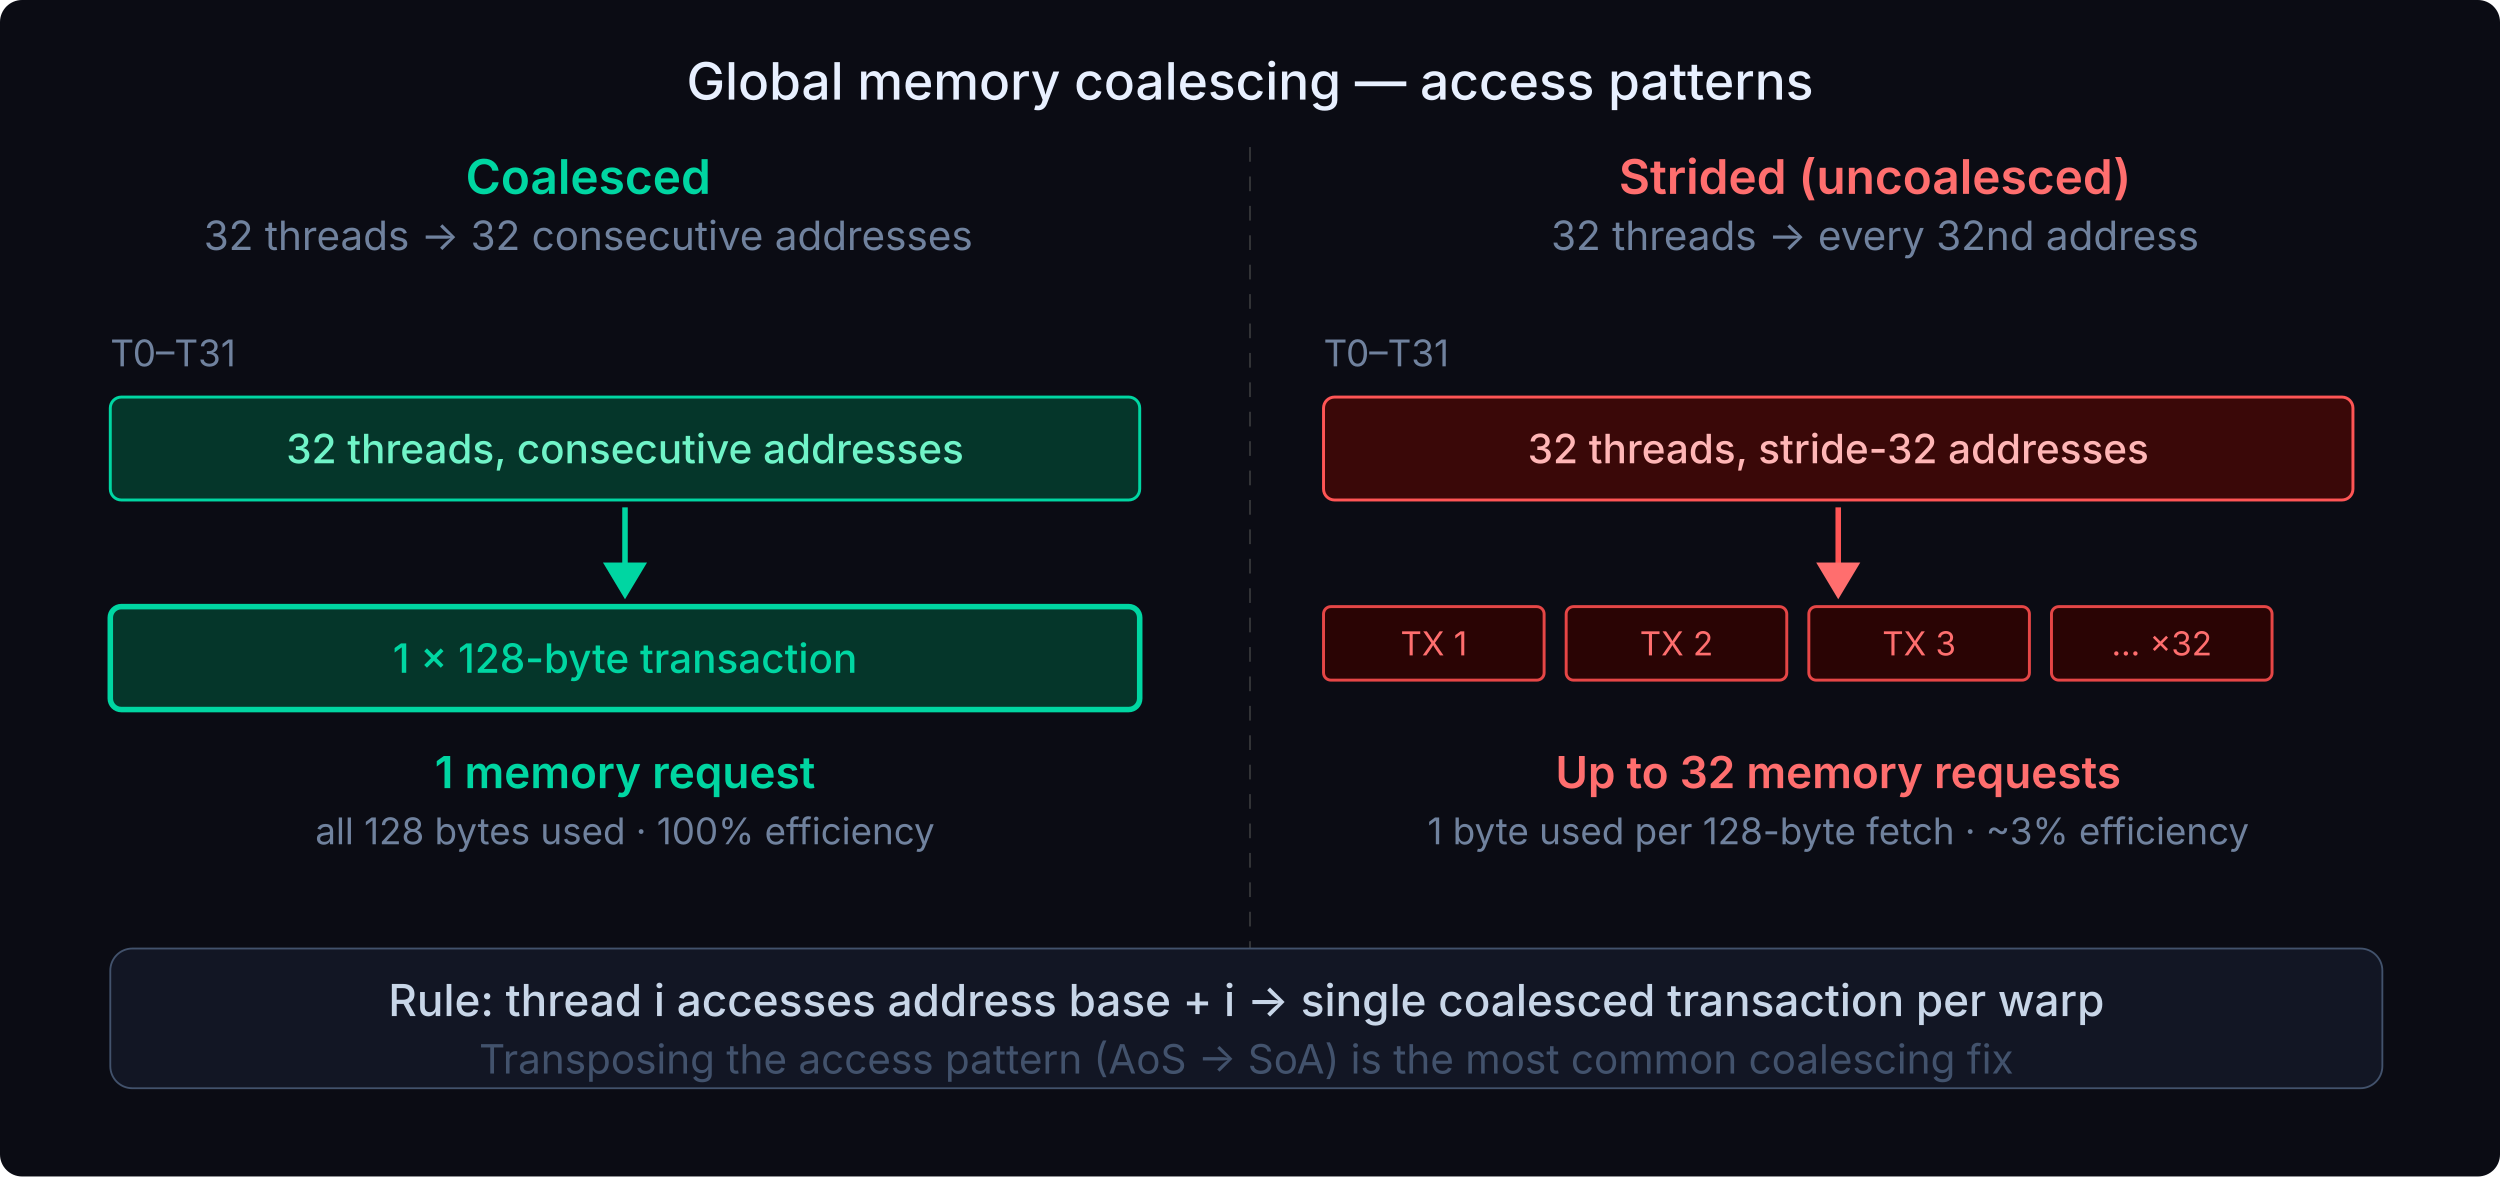
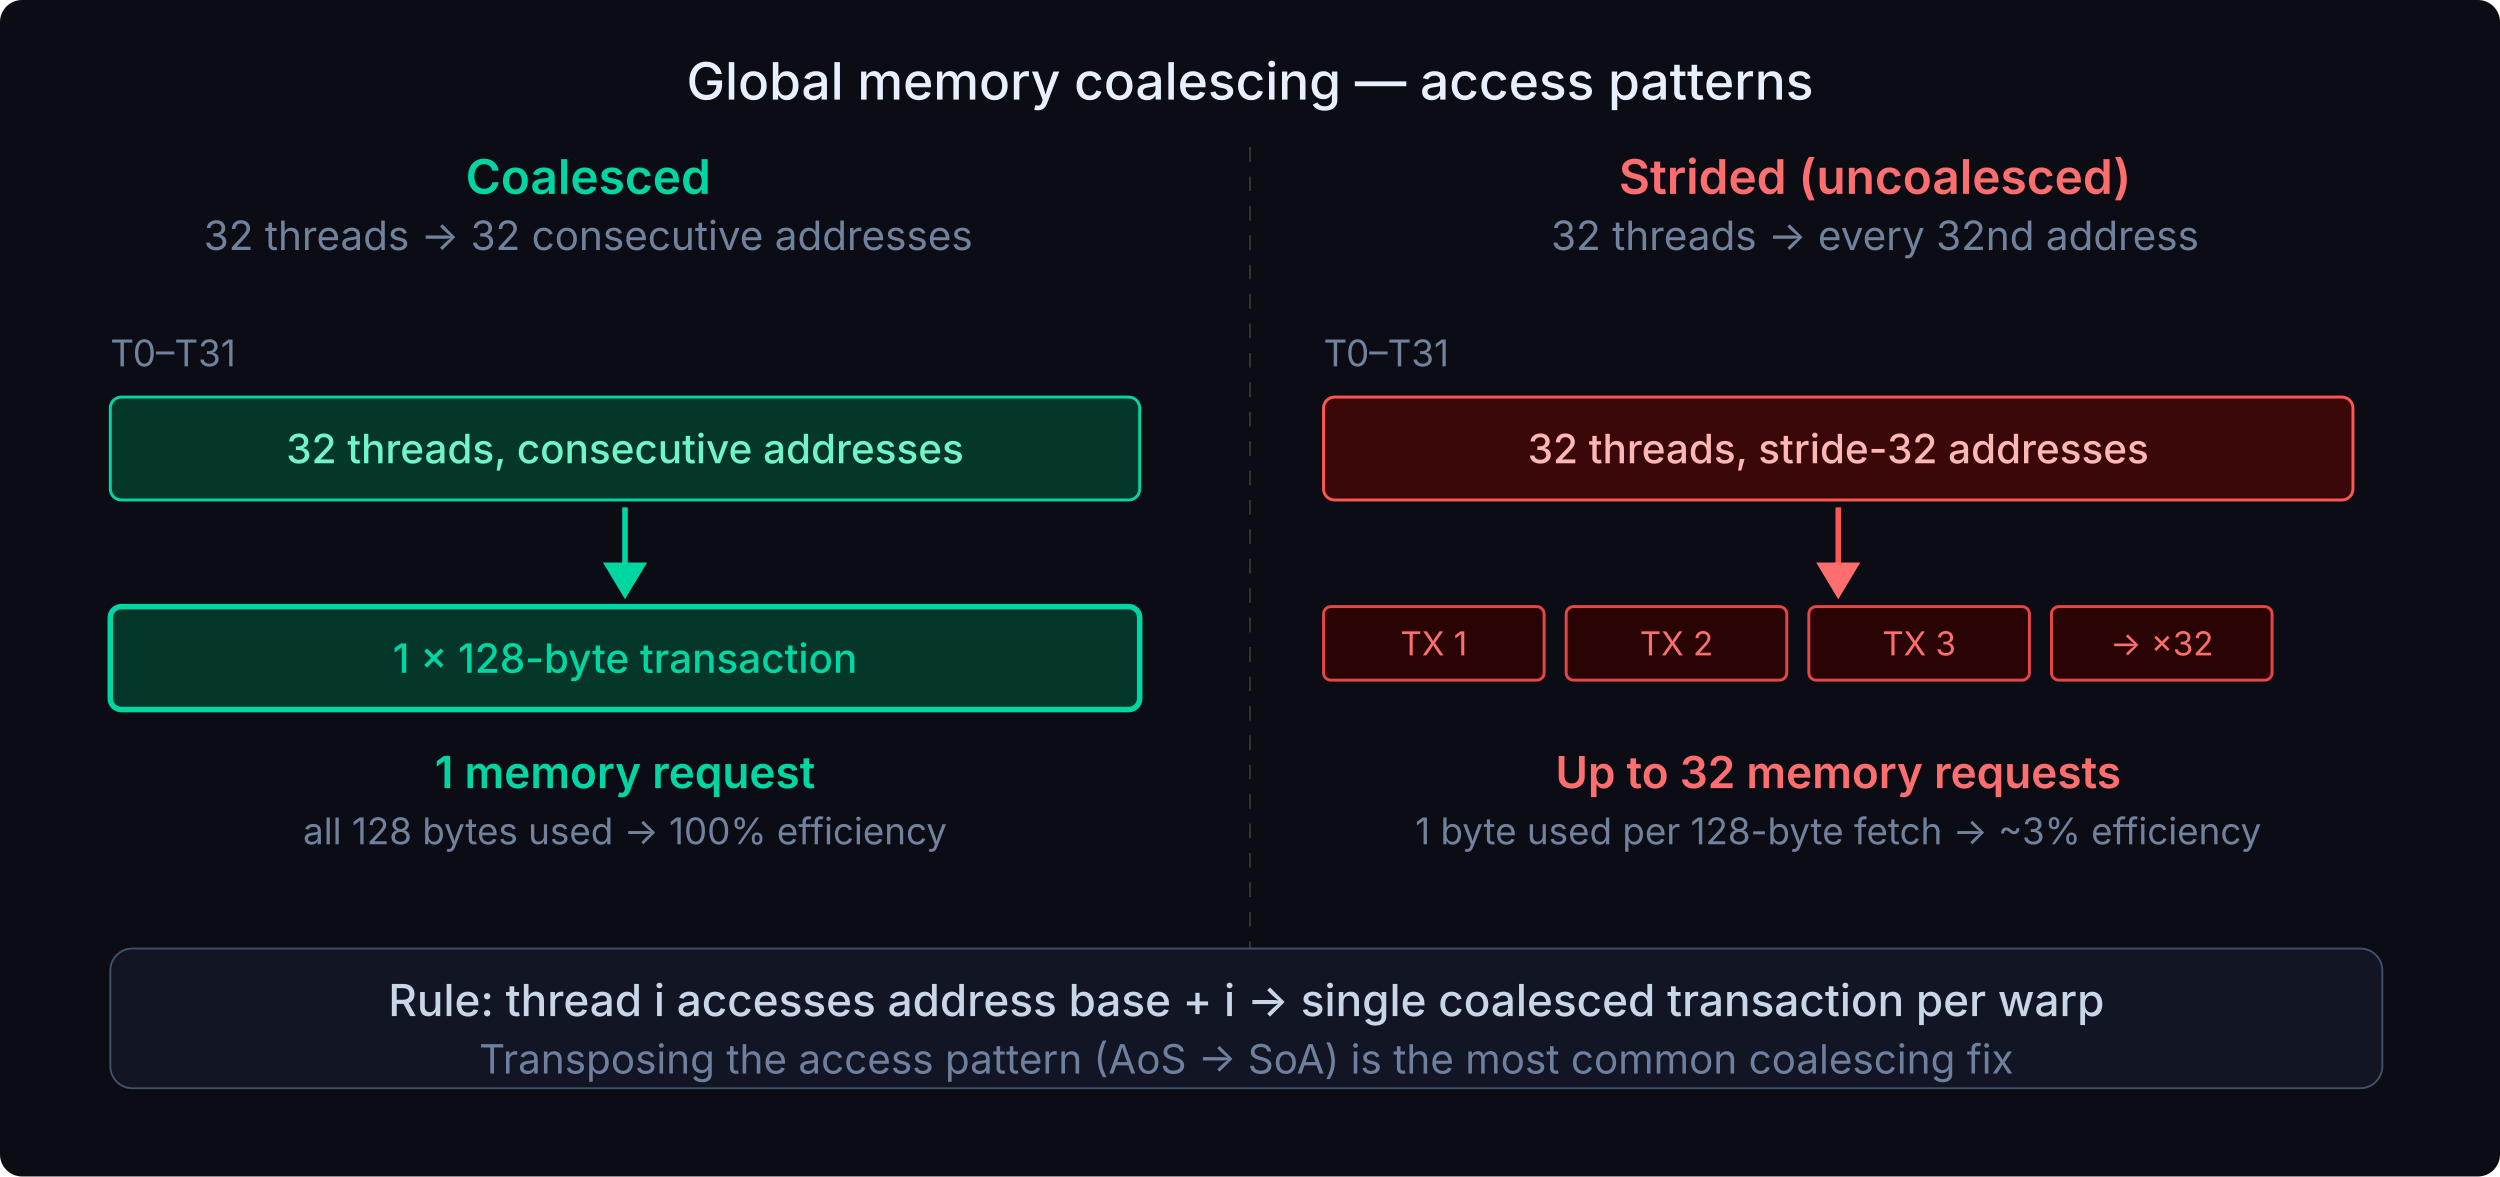
<svg xmlns="http://www.w3.org/2000/svg" width="100%" viewBox="0 0 680 320">
  <rect width="100%" height="100%" fill="#0b0c14" rx="6" />
  <text x="340" y="22" text-anchor="middle" dominant-baseline="central" style="fill:rgb(232, 240, 255);font-family:-apple-system,BlinkMacSystemFont,'Segoe UI',sans-serif;font-size:14px;font-weight:500">Global memory coalescing — access patterns</text>
  <text x="160" y="48" text-anchor="middle" dominant-baseline="central" style="fill:rgb(0, 214, 162);font-family:-apple-system,BlinkMacSystemFont,'Segoe UI',sans-serif;font-size:13px;font-weight:600">Coalesced</text>
  <text x="160" y="64" text-anchor="middle" dominant-baseline="central" style="fill:rgb(112, 130, 158);font-family:-apple-system,BlinkMacSystemFont,'Segoe UI',sans-serif;font-size:11px">32 threads → 32 consecutive addresses</text>
  <text x="30" y="96" text-anchor="start" dominant-baseline="central" style="fill:rgb(112, 130, 158);font-family:-apple-system,BlinkMacSystemFont,'Segoe UI',sans-serif;font-size:10px">T0–T31</text>
  <rect x="30" y="108" width="280" height="28" rx="3" fill="rgb(5, 54, 42)" stroke="rgb(0, 214, 162)" stroke-width="0.8" />
  <text x="170" y="122" text-anchor="middle" dominant-baseline="central" style="fill:rgb(112, 244, 200);font-family:-apple-system,BlinkMacSystemFont,'Segoe UI',sans-serif;font-size:11px;font-weight:500">32 threads, consecutive addresses</text>
  <line x1="170" y1="138" x2="170" y2="155" style="stroke:rgb(0, 214, 162);stroke-width:1.5" />
  <polygon points="164,153 170,163 176,153" fill="rgb(0, 214, 162)" />
  <rect x="30" y="165" width="280" height="28" rx="3" fill="rgb(5, 54, 42)" stroke="rgb(0, 214, 162)" stroke-width="1.5" />
  <text x="170" y="179" text-anchor="middle" dominant-baseline="central" style="fill:rgb(0, 214, 162);font-family:-apple-system,BlinkMacSystemFont,'Segoe UI',sans-serif;font-size:11px;font-weight:500">1 × 128-byte transaction</text>
  <text x="170" y="210" text-anchor="middle" dominant-baseline="central" style="fill:rgb(0, 214, 162);font-family:-apple-system,BlinkMacSystemFont,'Segoe UI',sans-serif;font-size:12px;font-weight:600">1 memory request</text>
-   <text x="170" y="226" text-anchor="middle" dominant-baseline="central" style="fill:rgb(112, 130, 158);font-family:-apple-system,BlinkMacSystemFont,'Segoe UI',sans-serif;font-size:10px">all 128 bytes used · 100% efficiency</text>
+   <text x="170" y="226" text-anchor="middle" dominant-baseline="central" style="fill:rgb(112, 130, 158);font-family:-apple-system,BlinkMacSystemFont,'Segoe UI',sans-serif;font-size:10px">all 128 bytes used → 100% efficiency</text>
  <line x1="340" y1="40" x2="340" y2="280" stroke="rgba(222,220,209,0.2)" stroke-width="0.5" stroke-dasharray="4 4" />
  <text x="510" y="48" text-anchor="middle" dominant-baseline="central" style="fill:rgb(255, 110, 110);font-family:-apple-system,BlinkMacSystemFont,'Segoe UI',sans-serif;font-size:13px;font-weight:600">Strided (uncoalesced)</text>
  <text x="510" y="64" text-anchor="middle" dominant-baseline="central" style="fill:rgb(112, 130, 158);font-family:-apple-system,BlinkMacSystemFont,'Segoe UI',sans-serif;font-size:11px">32 threads → every 32nd address</text>
  <text x="360" y="96" text-anchor="start" dominant-baseline="central" style="fill:rgb(112, 130, 158);font-family:-apple-system,BlinkMacSystemFont,'Segoe UI',sans-serif;font-size:10px">T0–T31</text>
  <rect x="360" y="108" width="280" height="28" rx="3" fill="rgb(58, 8, 8)" stroke="rgb(255, 85, 85)" stroke-width="0.8" />
  <text x="500" y="122" text-anchor="middle" dominant-baseline="central" style="fill:rgb(255, 182, 182);font-family:-apple-system,BlinkMacSystemFont,'Segoe UI',sans-serif;font-size:11px;font-weight:500">32 threads, stride-32 addresses</text>
  <line x1="500" y1="138" x2="500" y2="155" style="stroke:rgb(255, 85, 85);stroke-width:1.5" />
  <polygon points="494,153 500,163 506,153" fill="rgb(255, 110, 110)" />
  <rect x="360" y="165" width="60" height="20" rx="2" fill="rgb(42, 4, 4)" stroke="rgb(230, 70, 70)" stroke-width="0.8" />
  <rect x="426" y="165" width="60" height="20" rx="2" fill="rgb(42, 4, 4)" stroke="rgb(230, 70, 70)" stroke-width="0.8" />
  <rect x="492" y="165" width="60" height="20" rx="2" fill="rgb(42, 4, 4)" stroke="rgb(230, 70, 70)" stroke-width="0.8" />
  <rect x="558" y="165" width="60" height="20" rx="2" fill="rgb(42, 4, 4)" stroke="rgb(230, 70, 70)" stroke-width="0.8" />
  <text x="390" y="175" text-anchor="middle" dominant-baseline="central" style="fill:rgb(255, 110, 110);font-family:-apple-system,BlinkMacSystemFont,'Segoe UI',sans-serif;font-size:9px">TX 1</text>
  <text x="456" y="175" text-anchor="middle" dominant-baseline="central" style="fill:rgb(255, 110, 110);font-family:-apple-system,BlinkMacSystemFont,'Segoe UI',sans-serif;font-size:9px">TX 2</text>
  <text x="522" y="175" text-anchor="middle" dominant-baseline="central" style="fill:rgb(255, 110, 110);font-family:-apple-system,BlinkMacSystemFont,'Segoe UI',sans-serif;font-size:9px">TX 3</text>
-   <text x="588" y="175" text-anchor="middle" dominant-baseline="central" style="fill:rgb(255, 110, 110);font-family:-apple-system,BlinkMacSystemFont,'Segoe UI',sans-serif;font-size:9px">… ×32</text>
+   <text x="588" y="175" text-anchor="middle" dominant-baseline="central" style="fill:rgb(255, 110, 110);font-family:-apple-system,BlinkMacSystemFont,'Segoe UI',sans-serif;font-size:9px">→ ×32</text>
  <text x="500" y="210" text-anchor="middle" dominant-baseline="central" style="fill:rgb(255, 110, 110);font-family:-apple-system,BlinkMacSystemFont,'Segoe UI',sans-serif;font-size:12px;font-weight:600">Up to 32 memory requests</text>
-   <text x="500" y="226" text-anchor="middle" dominant-baseline="central" style="fill:rgb(112, 130, 158);font-family:-apple-system,BlinkMacSystemFont,'Segoe UI',sans-serif;font-size:10px">1 byte used per 128-byte fetch · ~3% efficiency</text>
+   <text x="500" y="226" text-anchor="middle" dominant-baseline="central" style="fill:rgb(112, 130, 158);font-family:-apple-system,BlinkMacSystemFont,'Segoe UI',sans-serif;font-size:10px">1 byte used per 128-byte fetch → ~3% efficiency</text>
  <rect x="30" y="258" width="618" height="38" rx="6" fill="rgb(18, 22, 36)" stroke="rgb(66, 82, 108)" stroke-width="0.5" />
  <text x="339" y="272" text-anchor="middle" dominant-baseline="central" style="fill:rgb(200, 214, 232);font-family:-apple-system,BlinkMacSystemFont,'Segoe UI',sans-serif;font-size:12px;font-weight:500">Rule: thread i accesses address base + i → single coalesced transaction per warp</text>
-   <text x="339" y="288" text-anchor="middle" dominant-baseline="central" style="fill:rgb(66, 82, 108);font-family:-apple-system,BlinkMacSystemFont,'Segoe UI',sans-serif;font-size:11px">Transposing the access pattern (AoS → SoA) is the most common coalescing fix</text>
+   <text x="339" y="288" text-anchor="middle" dominant-baseline="central" style="fill:rgb(110,128,158);font-family:-apple-system,BlinkMacSystemFont,'Segoe UI',sans-serif;font-size:11px">Transposing the access pattern (AoS → SoA) is the most common coalescing fix</text>
</svg>
